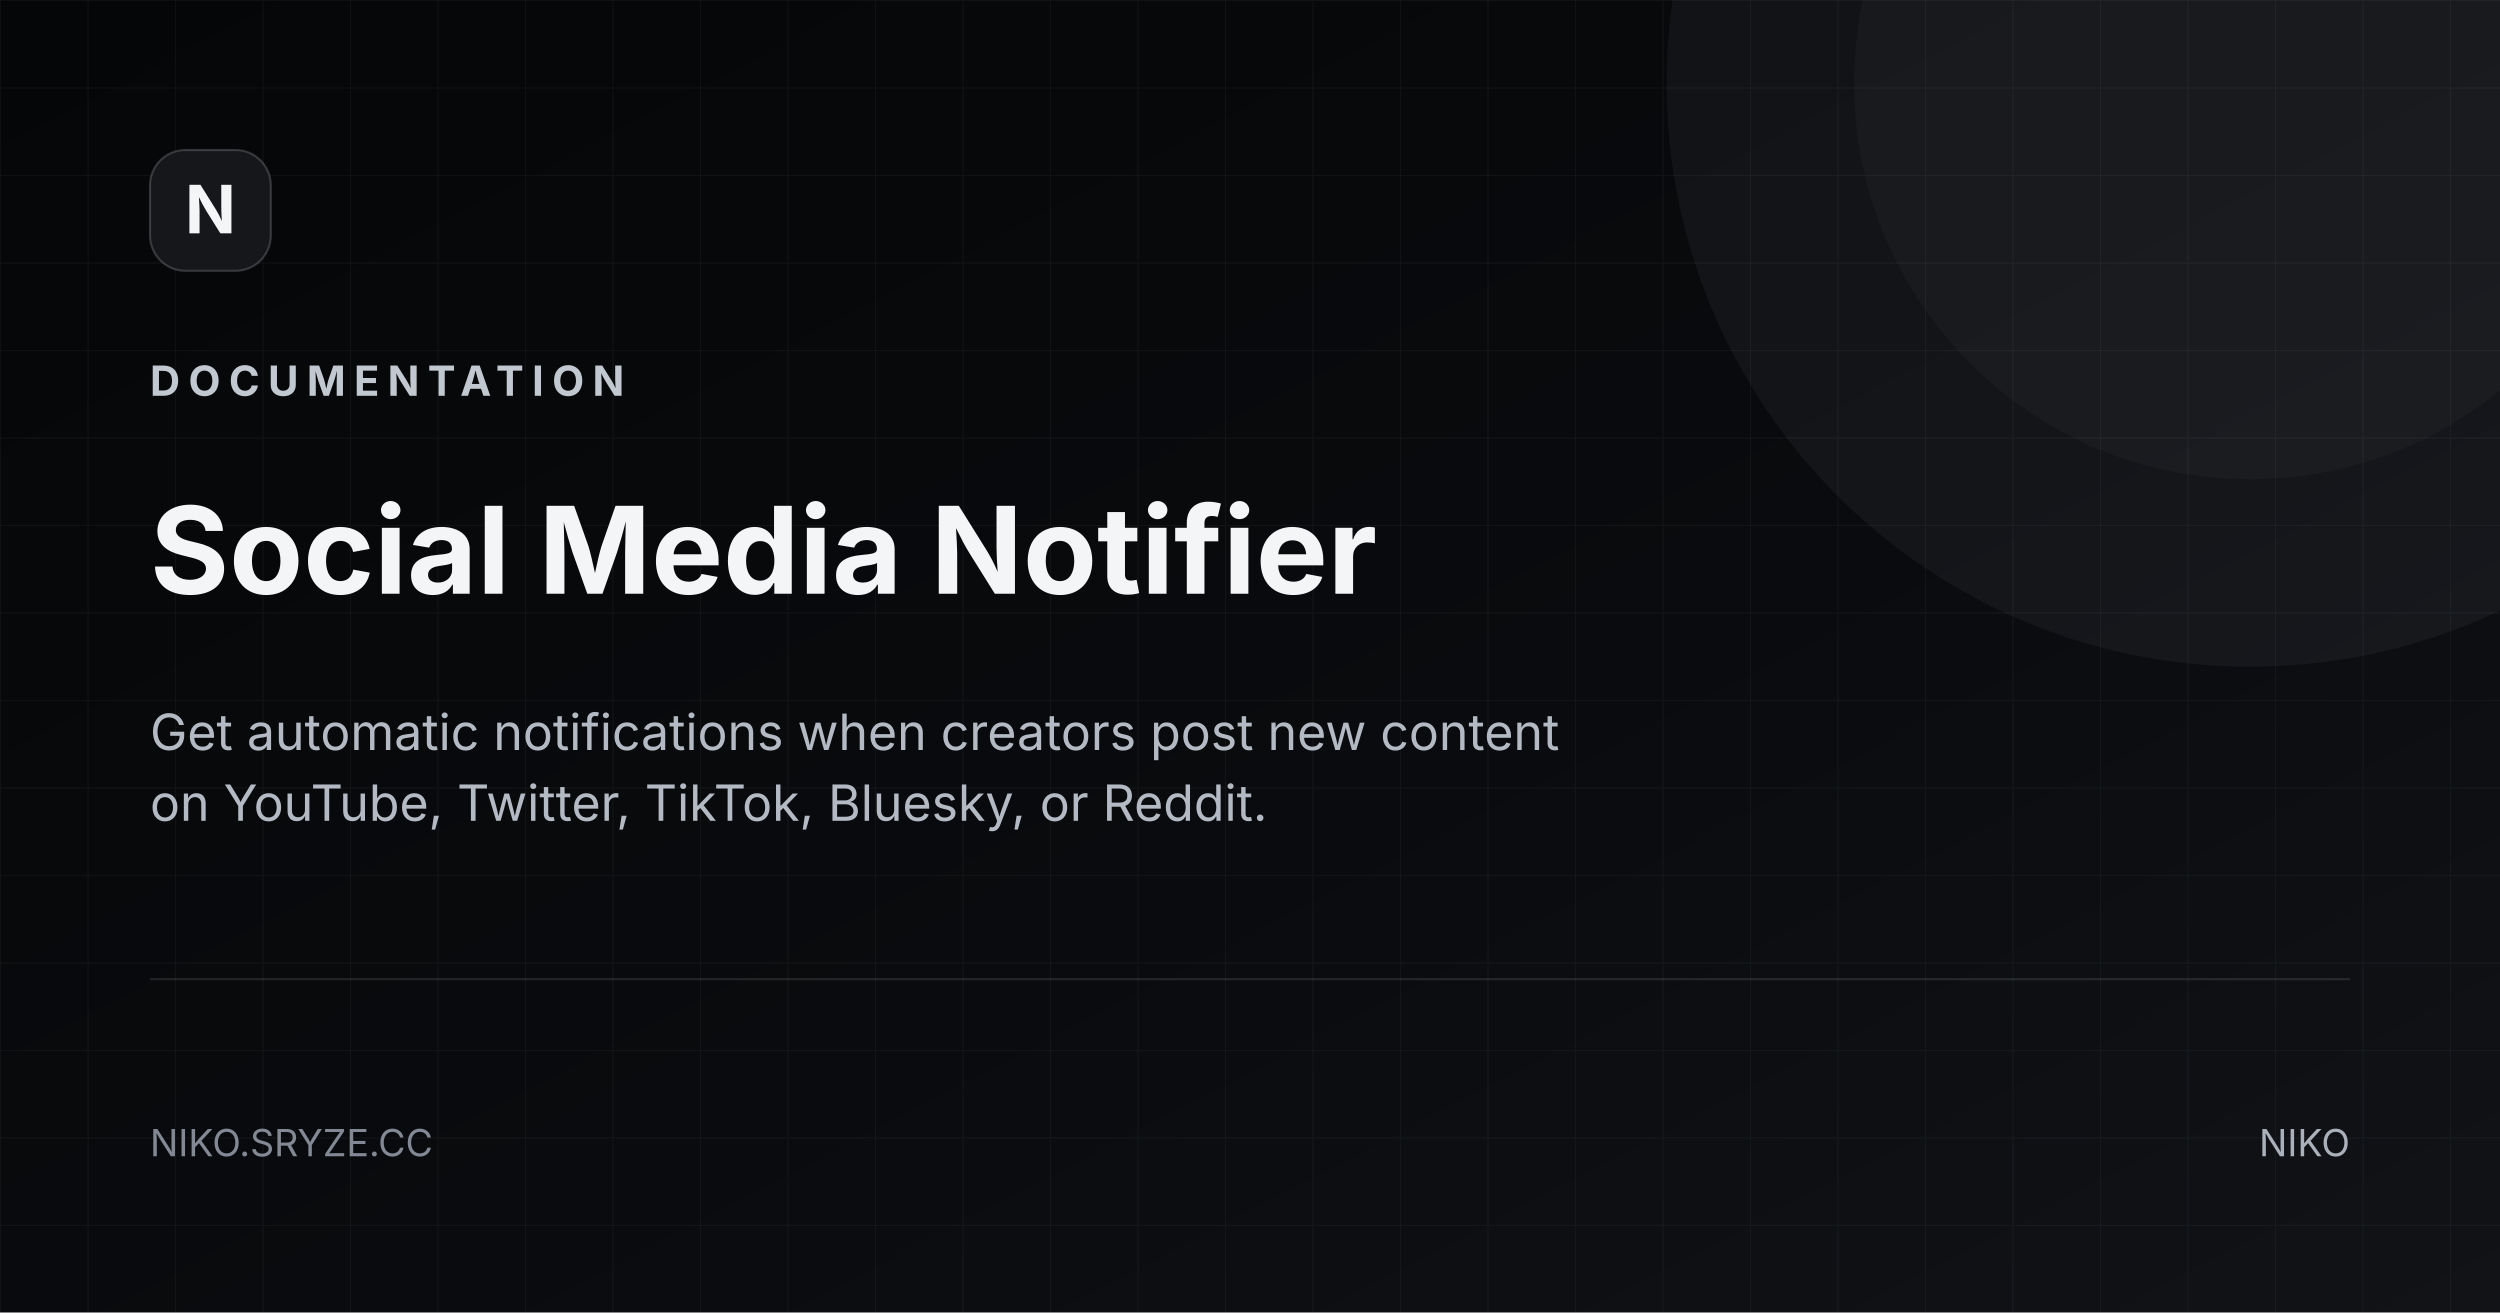
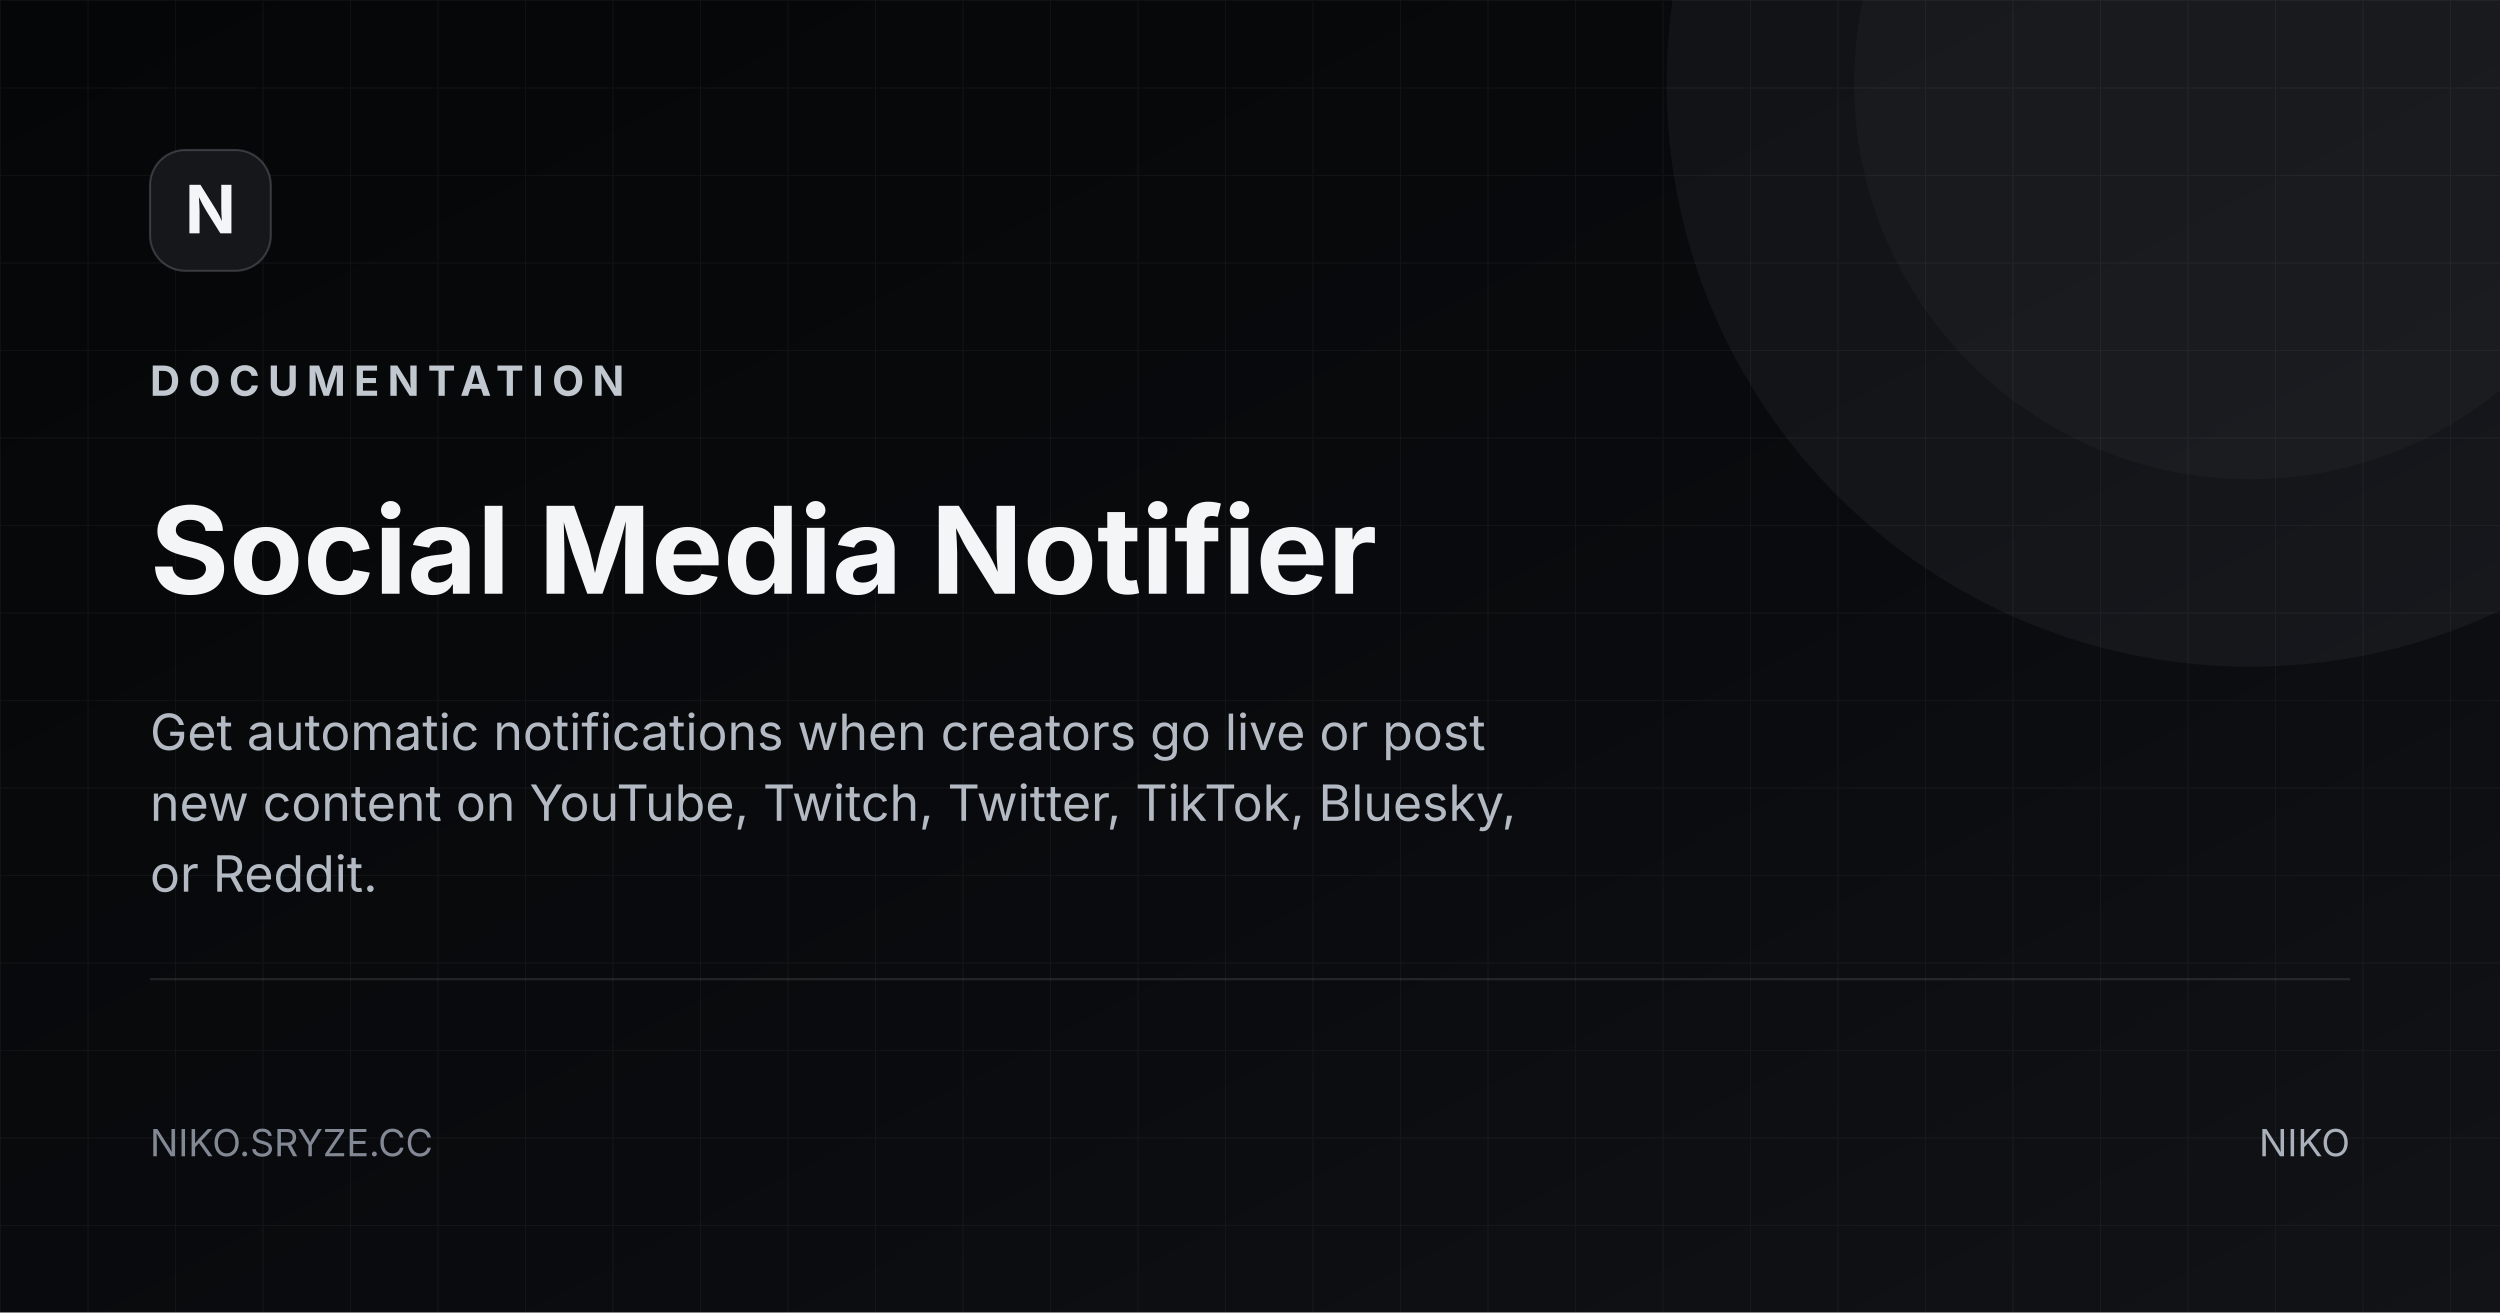
<svg xmlns="http://www.w3.org/2000/svg" width="1200" height="630" viewBox="0 0 1200 630">
  <defs>
    <linearGradient id="bg" x1="0" y1="0" x2="1" y2="1">
      <stop stop-color="#050607" />
      <stop offset=".58" stop-color="#0a0b0e" />
      <stop offset="1" stop-color="#111317" />
    </linearGradient>
    <pattern id="grid" width="42" height="42" patternUnits="userSpaceOnUse">
      <path d="M42 0H0V42" fill="none" stroke="#dce1e8" stroke-opacity=".045" />
    </pattern>
  </defs>
  <rect width="1200" height="630" fill="url(#bg)" />
  <rect width="1200" height="630" fill="url(#grid)" />
  <circle cx="1080" cy="40" r="280" fill="#aab1ba" fill-opacity=".065" />
  <circle cx="1080" cy="40" r="190" fill="#d5d9df" fill-opacity=".035" />
  <path d="M72 470H1128" stroke="#dce1e8" stroke-opacity=".12" />
  <rect x="72" y="72" width="58" height="58" rx="17" fill="#15171b" stroke="#dce1e8" stroke-opacity=".2" />
  <text x="101" y="112" text-anchor="middle" fill="#f4f5f7" font-family="Inter,sans-serif" font-size="32" font-weight="700">N</text>
  <text x="72" y="190" fill="#c2c8d0" font-family="Inter,sans-serif" font-size="20" font-weight="700" letter-spacing="4">DOCUMENTATION</text>
  <text x="72" y="285" fill="#f4f5f7" font-family="Inter,sans-serif" font-size="58" font-weight="700">Social Media Notifier</text>
-   <text x="72" y="360" fill="#b4bac3" font-family="Inter,sans-serif" font-size="24">Get automatic notifications when creators post new content</text>
-   <text x="72" y="394" fill="#b4bac3" font-family="Inter,sans-serif" font-size="24">on YouTube, Twitter, TikTok, Bluesky, or Reddit.</text>
+   <text x="72" y="360" fill="#b4bac3" font-family="Inter,sans-serif" font-size="24">Get automatic notifications when creators go live or post</text>
+   <text x="72" y="394" fill="#b4bac3" font-family="Inter,sans-serif" font-size="24">new content on YouTube, Twitch, Twitter, TikTok, Bluesky,</text>
+   <text x="72" y="428" fill="#b4bac3" font-family="Inter,sans-serif" font-size="24">or Reddit.</text>
  <text x="72" y="555" fill="#828994" font-family="Inter,sans-serif" font-size="18">NIKO.SRYZE.CC</text>
  <text x="1128" y="555" text-anchor="end" fill="#aab1ba" font-family="Inter,sans-serif" font-size="18">NIKO</text>
</svg>
